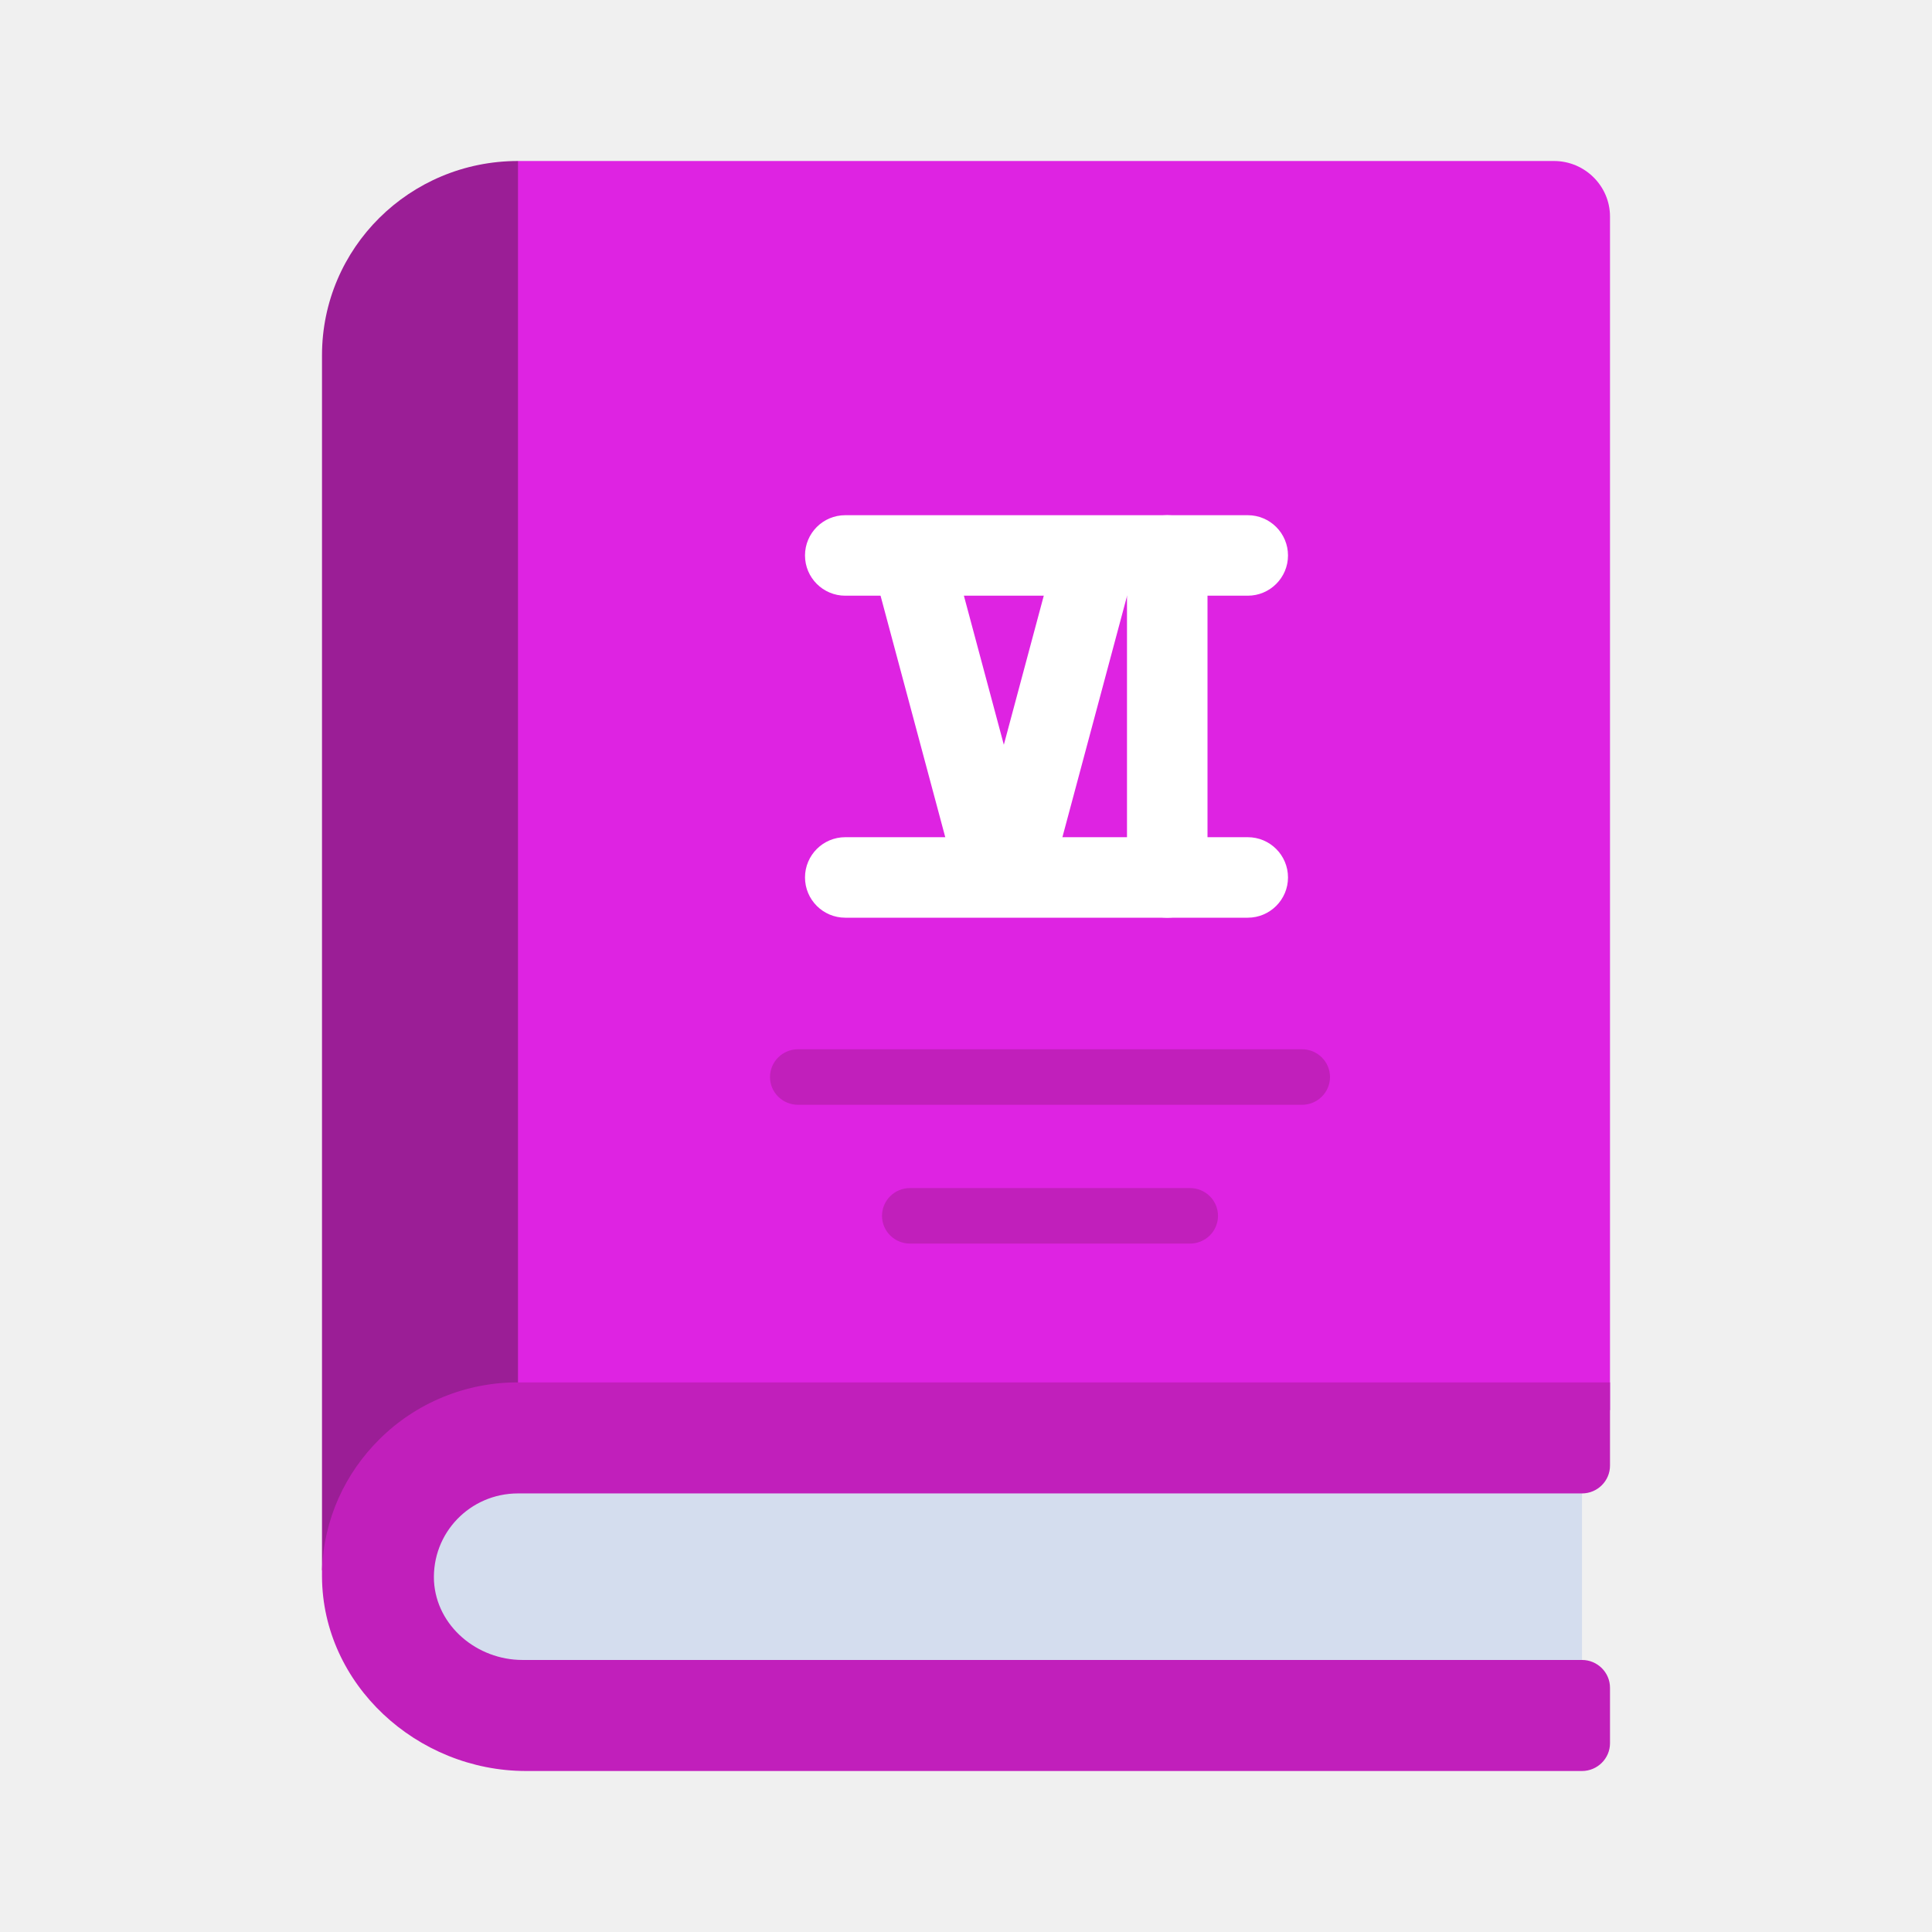
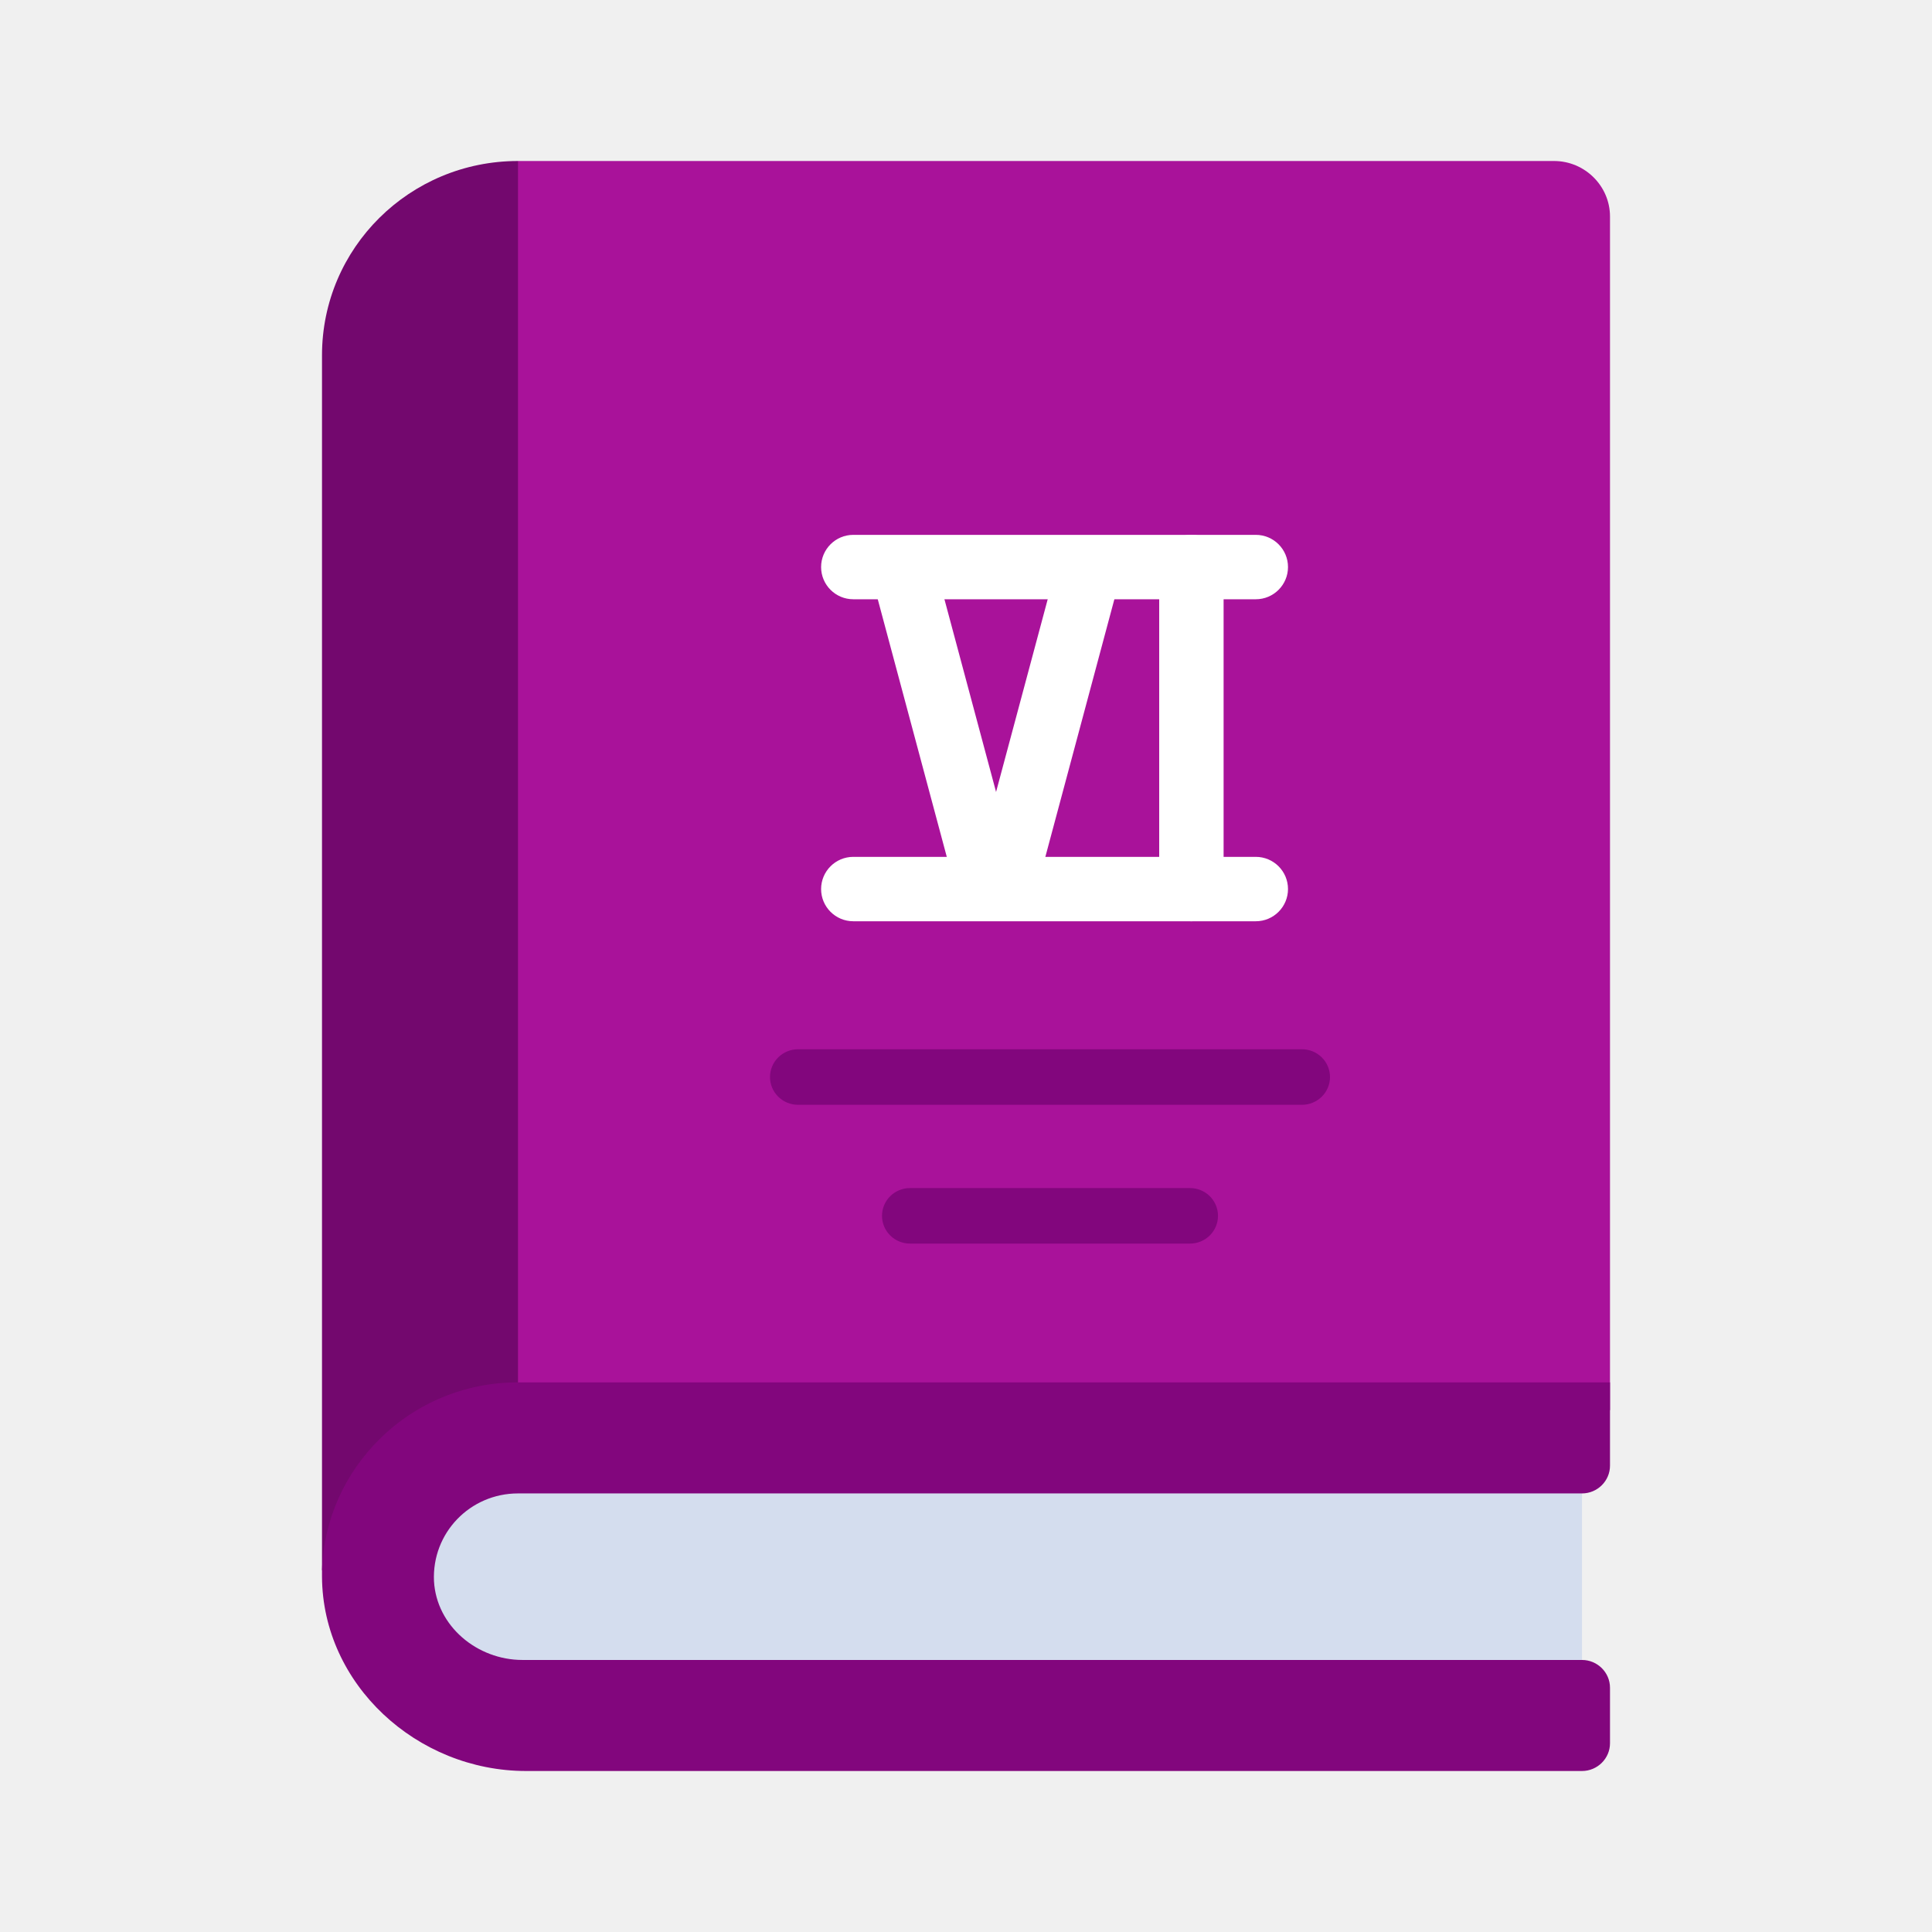
<svg xmlns="http://www.w3.org/2000/svg" width="120" height="120" viewBox="0 0 120 120" fill="none">
  <rect x="60" y="31.211" width="3.509" height="27.085" rx="1.754" fill="white" />
  <path d="M30.435 91.034H98.261V104.828H30.435C26.595 104.828 23.478 101.738 23.478 97.931C23.478 94.124 26.595 91.034 30.435 91.034Z" fill="#D4DDEE" />
-   <path d="M20 97.534V22.069C20 15.397 25.444 10 32.174 10L33.913 11.724V84.138L32.174 87.586L20 97.534Z" fill="#9B1E96" />
-   <path d="M100 13.448V87.586H32.174V10H96.522C98.435 10 100 11.552 100 13.448Z" fill="#DE23E2" />
-   <path d="M26.956 98.207C27.113 101 29.635 103.103 32.452 103.103H98.261C99.217 103.103 100 103.879 100 104.828V108.276C100 109.224 99.217 110 98.261 110H32.678C25.896 110 20.035 104.621 20 97.931V97.534C20.104 94.345 21.444 91.5 23.565 89.397C24.693 88.273 26.035 87.382 27.513 86.775C28.99 86.168 30.575 85.858 32.174 85.862H100V91.034C100 91.983 99.217 92.759 98.261 92.759H32.174C29.2 92.759 26.817 95.207 26.956 98.207Z" fill="#C11FBB" />
-   <path d="M80.87 68.621H49.565C49.104 68.621 48.662 68.439 48.336 68.116C48.009 67.792 47.826 67.354 47.826 66.897C47.826 66.439 48.009 66.001 48.336 65.677C48.662 65.354 49.104 65.172 49.565 65.172H80.87C81.331 65.172 81.773 65.354 82.099 65.677C82.426 66.001 82.609 66.439 82.609 66.897C82.609 67.354 82.426 67.792 82.099 68.116C81.773 68.439 81.331 68.621 80.87 68.621ZM73.913 77.241H56.522C56.061 77.241 55.618 77.06 55.292 76.736C54.966 76.413 54.783 75.975 54.783 75.517C54.783 75.06 54.966 74.621 55.292 74.298C55.618 73.975 56.061 73.793 56.522 73.793H73.913C74.374 73.793 74.817 73.975 75.143 74.298C75.469 74.621 75.652 75.06 75.652 75.517C75.652 75.975 75.469 76.413 75.143 76.736C74.817 77.06 74.374 77.241 73.913 77.241Z" fill="#C11FBB" />
-   <rect width="5" height="25" rx="2.5" transform="matrix(-0.965926 -0.258819 -0.258819 0.965926 71 33.2941)" fill="white" />
-   <rect width="5" height="25" rx="2.5" transform="matrix(-0.965926 0.258819 0.258819 0.965926 58.5295 32)" fill="white" />
-   <rect width="5" height="30" rx="2.5" transform="matrix(4.37114e-08 1 1 -4.37114e-08 50 32)" fill="white" />
-   <rect width="5" height="25" rx="2.5" transform="matrix(-1 0 0 1 75 32)" fill="white" />
-   <rect width="5" height="30" rx="2.5" transform="matrix(4.37114e-08 1 1 -4.37114e-08 50 52)" fill="white" />
+   <path d="M20 97.534V22.069C20 15.397 25.444 10 32.174 10L33.913 11.724V84.138L32.174 87.586L20 97.534Z" fill="#73086E" />
+   <path d="M100 13.448V87.586H32.174V10H96.522C98.435 10 100 11.552 100 13.448Z" fill="#A9129A" />
+   <path d="M26.956 98.207C27.113 101 29.635 103.103 32.452 103.103H98.261C99.217 103.103 100 103.879 100 104.828V108.276C100 109.224 99.217 110 98.261 110H32.678C25.896 110 20.035 104.621 20 97.931V97.534C20.104 94.345 21.444 91.5 23.565 89.397C24.693 88.273 26.035 87.382 27.513 86.775C28.99 86.168 30.575 85.858 32.174 85.862H100V91.034C100 91.983 99.217 92.759 98.261 92.759H32.174C29.2 92.759 26.817 95.207 26.956 98.207Z" fill="#82067D" />
+   <path d="M80.87 68.621H49.565C49.104 68.621 48.662 68.439 48.336 68.116C48.009 67.792 47.826 67.354 47.826 66.897C47.826 66.439 48.009 66.001 48.336 65.677C48.662 65.354 49.104 65.172 49.565 65.172H80.87C81.331 65.172 81.773 65.354 82.099 65.677C82.426 66.001 82.609 66.439 82.609 66.897C82.609 67.354 82.426 67.792 82.099 68.116C81.773 68.439 81.331 68.621 80.87 68.621ZM73.913 77.241H56.522C56.061 77.241 55.618 77.06 55.292 76.736C54.966 76.413 54.783 75.975 54.783 75.517C54.783 75.06 54.966 74.621 55.292 74.298C55.618 73.975 56.061 73.793 56.522 73.793H73.913C74.374 73.793 74.817 73.975 75.143 74.298C75.469 74.621 75.652 75.06 75.652 75.517C75.652 75.975 75.469 76.413 75.143 76.736C74.817 77.06 74.374 77.241 73.913 77.241Z" fill="#82067D" />
+   <rect width="4" height="24" rx="2" transform="matrix(-1 0 0 1 76 33.2211)" fill="white" />
+   <rect width="4" height="29" rx="2" transform="matrix(4.37114e-08 1 1 -4.37114e-08 51 33.2211)" fill="white" />
+   <rect width="4" height="29" rx="2" transform="matrix(4.37114e-08 1 1 -4.37114e-08 51 53.2211)" fill="white" />
+   <path d="M69.482 36.226C69.768 35.159 69.135 34.062 68.068 33.776V33.776C67.001 33.491 65.904 34.124 65.619 35.191L60.442 54.509C60.156 55.576 60.79 56.673 61.856 56.959V56.959C62.923 57.245 64.02 56.611 64.306 55.544L69.482 36.226Z" fill="white" />
+   <rect width="4" height="24" rx="2" transform="matrix(-0.965926 0.258819 0.258819 0.965926 57.5295 33)" fill="white" />
</svg>
